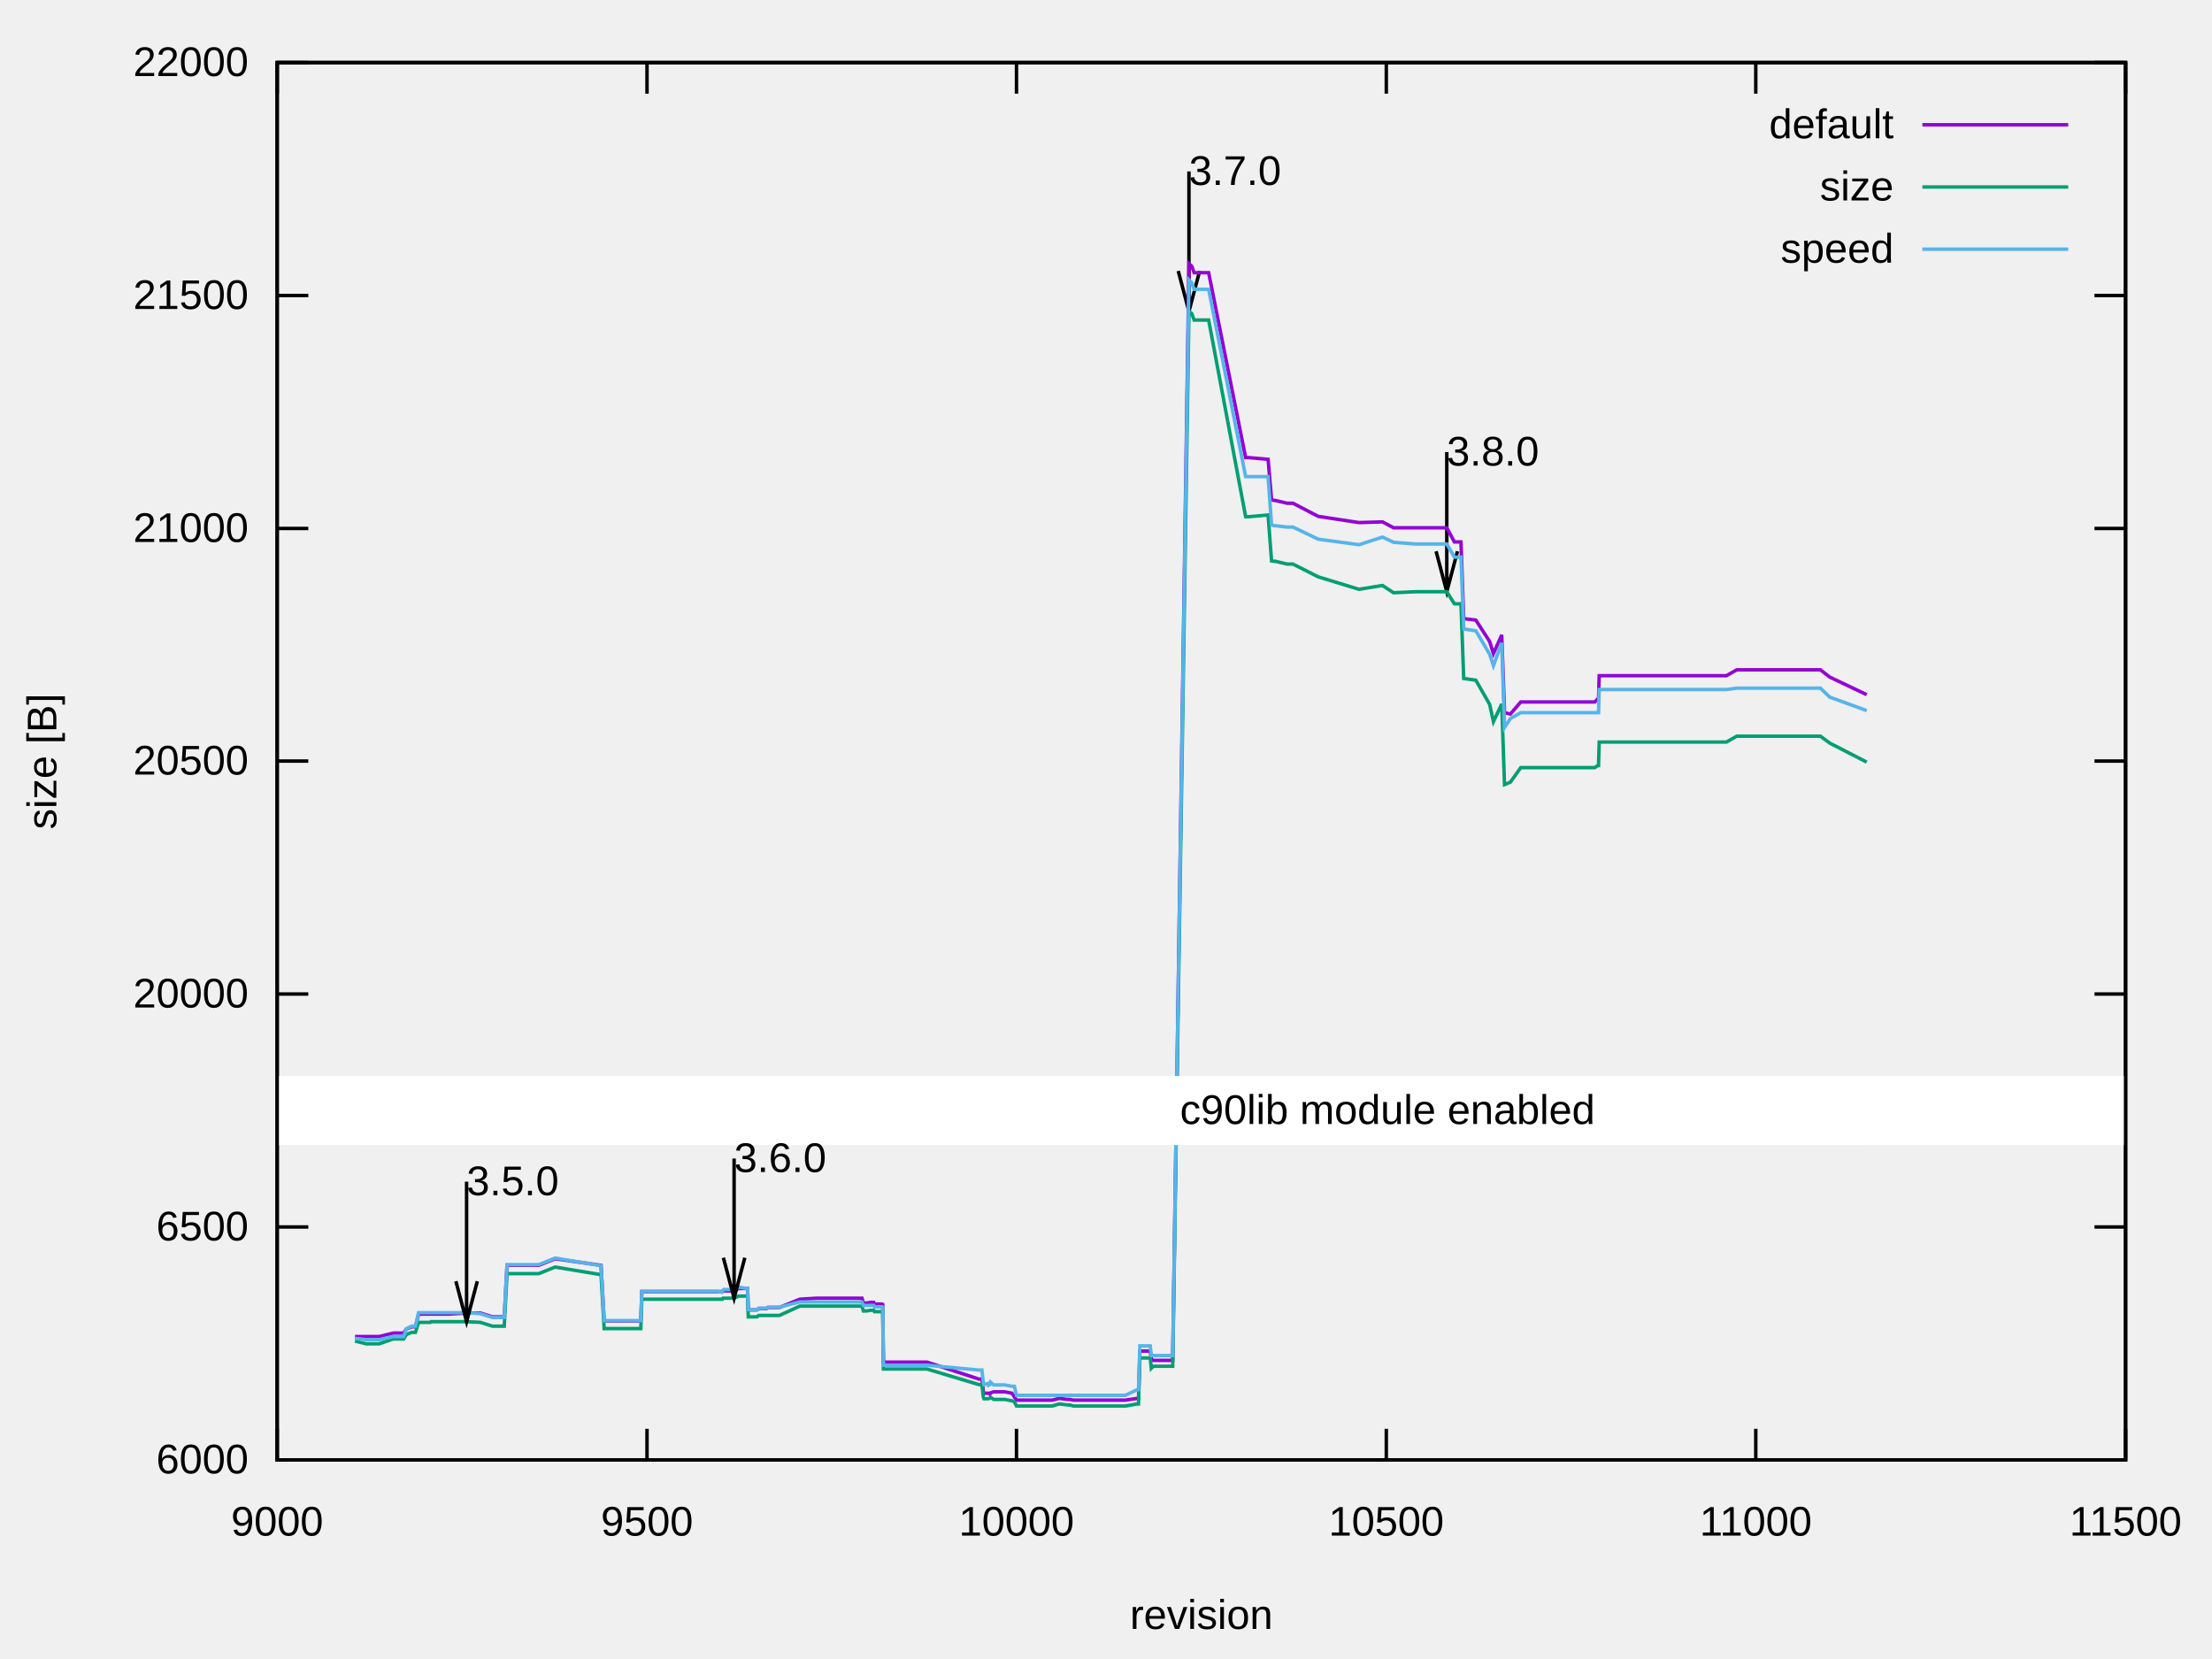
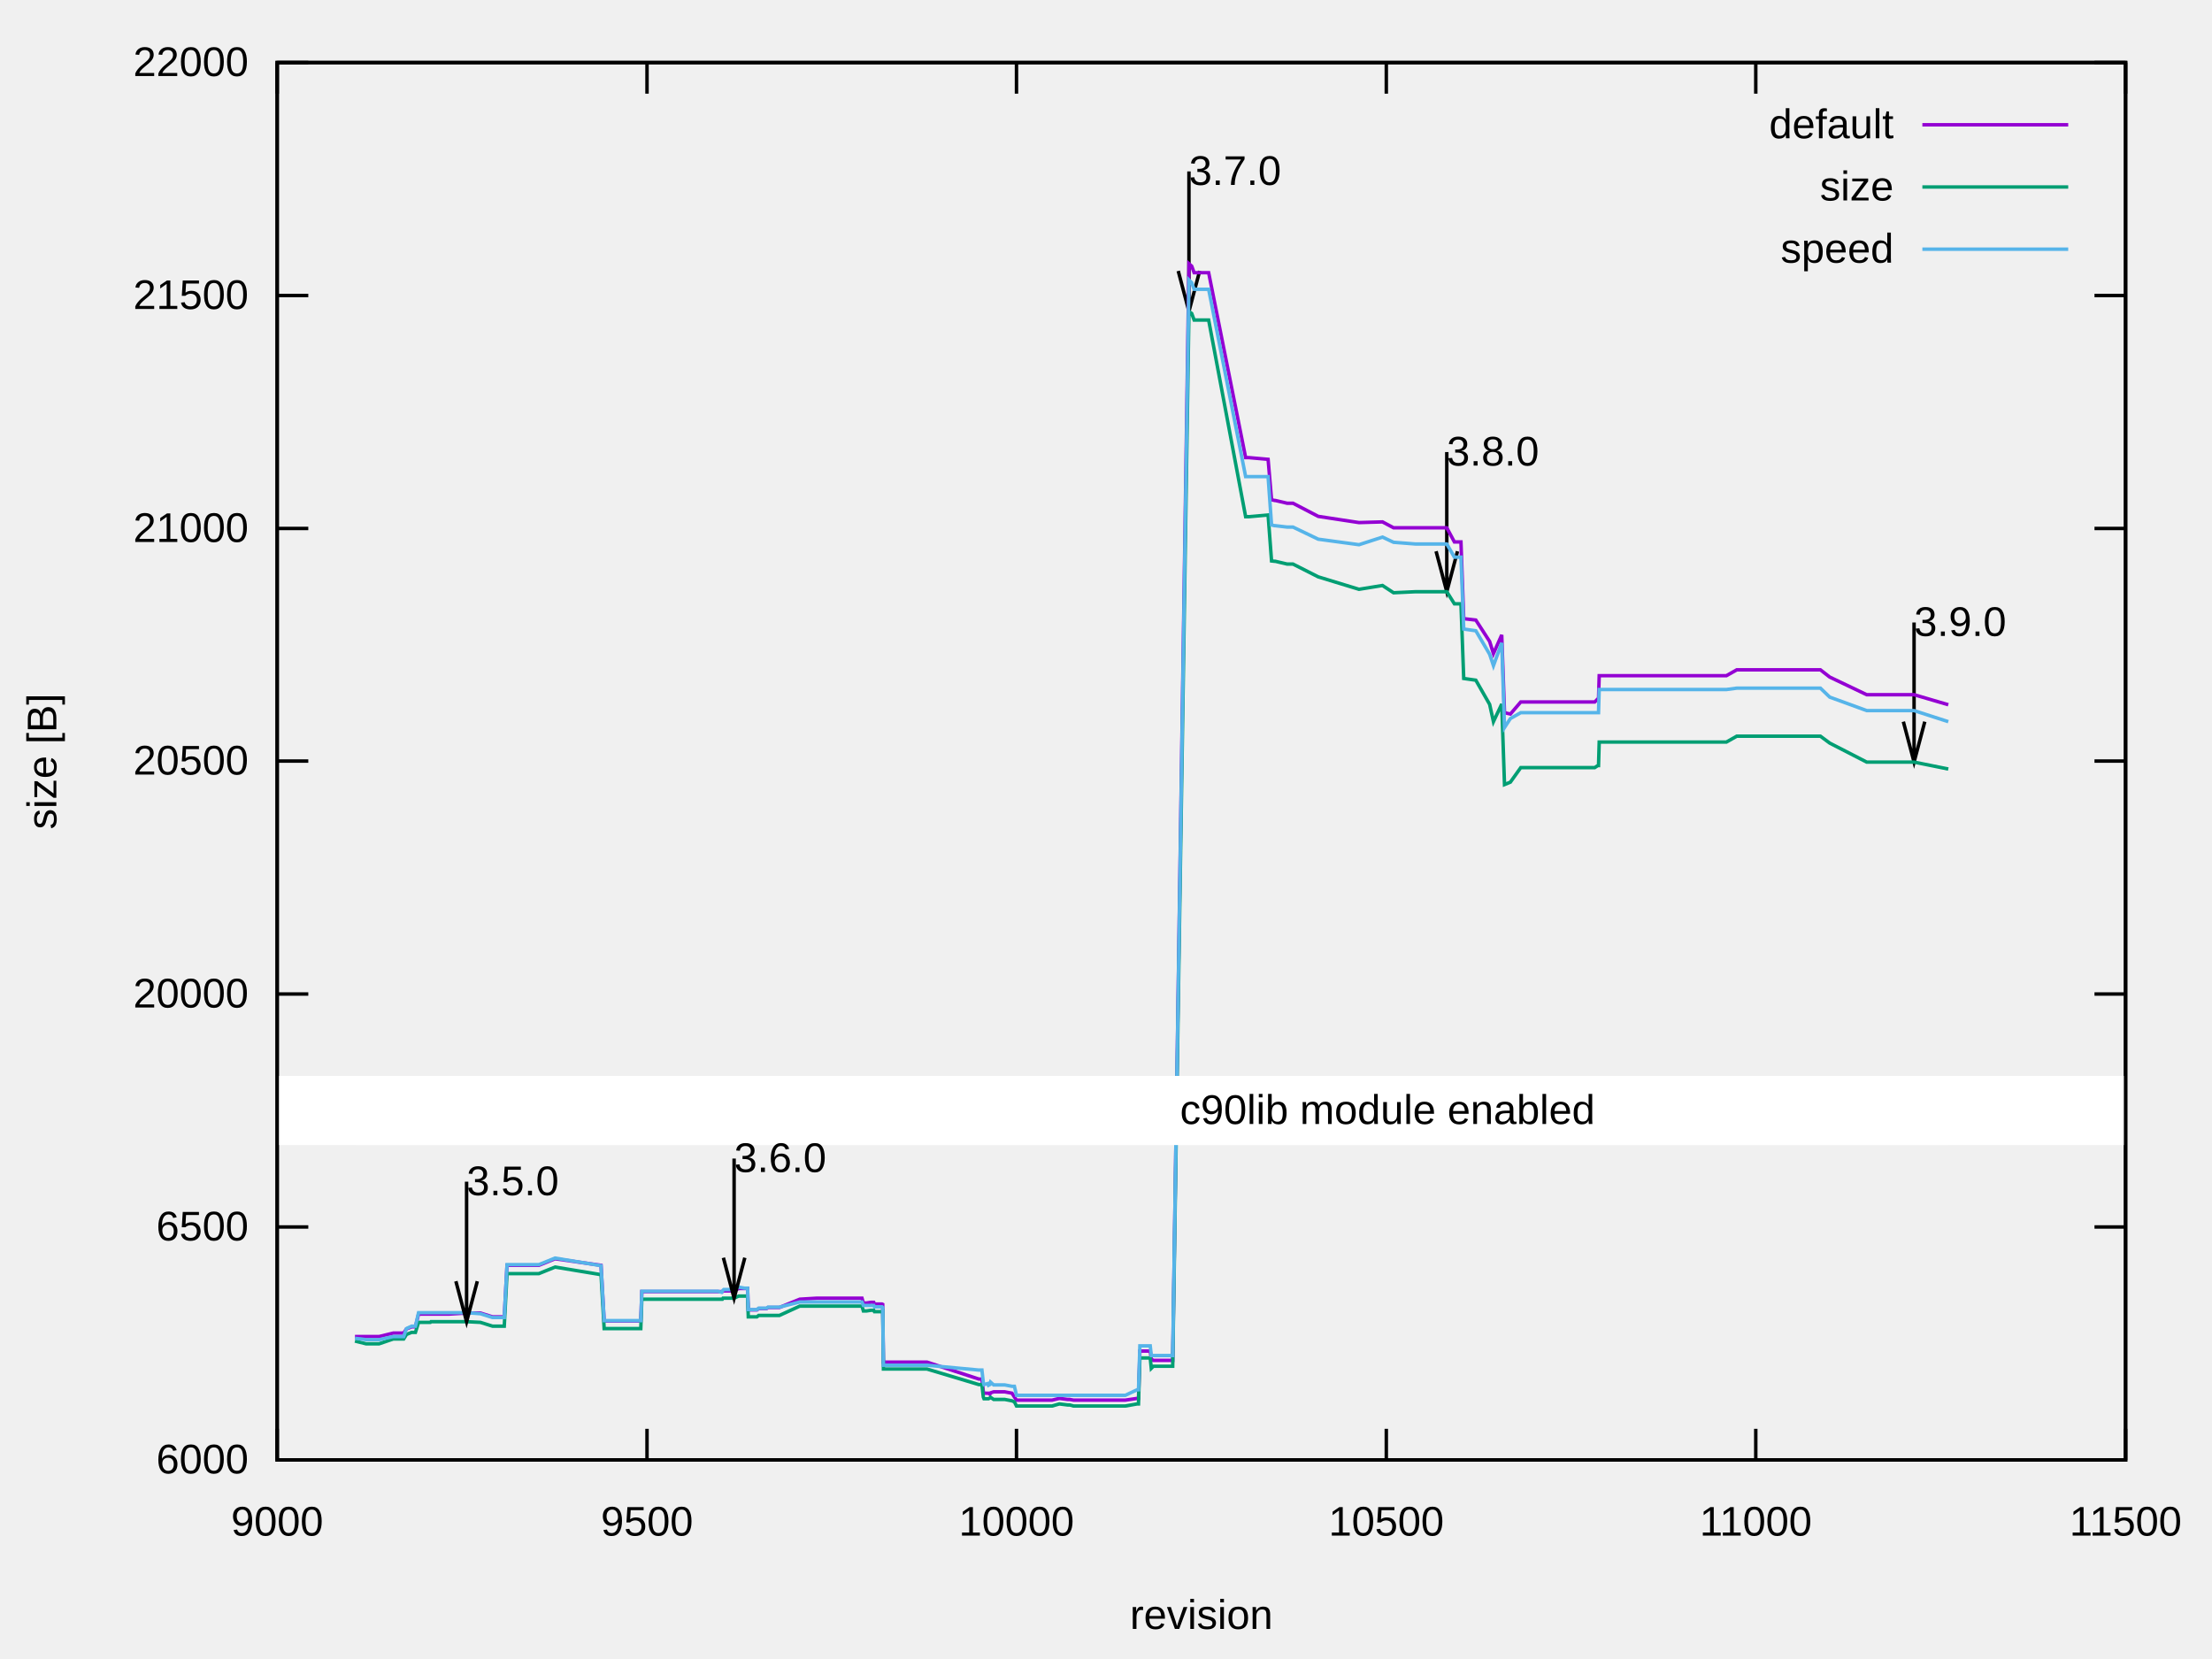
<svg xmlns="http://www.w3.org/2000/svg" xmlns:xlink="http://www.w3.org/1999/xlink" width="640" height="480" viewBox="0 0 640 480">
  <g id="gnuplot_canvas">
    <rect x="0" y="0" width="640" height="480" fill="none" />
    <defs>
      <circle id="gpDot" r="0.5" stroke-width="0.5" stroke="currentColor" />
      <path id="gpPt0" stroke-width="0.222" stroke="currentColor" d="M-1,0 h2 M0,-1 v2" />
      <path id="gpPt1" stroke-width="0.222" stroke="currentColor" d="M-1,-1 L1,1 M1,-1 L-1,1" />
      <path id="gpPt2" stroke-width="0.222" stroke="currentColor" d="M-1,0 L1,0 M0,-1 L0,1 M-1,-1 L1,1 M-1,1 L1,-1" />
      <rect id="gpPt3" stroke-width="0.222" stroke="currentColor" x="-1" y="-1" width="2" height="2" />
      <rect id="gpPt4" stroke-width="0.222" stroke="currentColor" fill="currentColor" x="-1" y="-1" width="2" height="2" />
      <circle id="gpPt5" stroke-width="0.222" stroke="currentColor" cx="0" cy="0" r="1" />
      <use xlink:href="#gpPt5" id="gpPt6" fill="currentColor" stroke="none" />
      <path id="gpPt7" stroke-width="0.222" stroke="currentColor" d="M0,-1.33 L-1.33,0.67 L1.33,0.67 z" />
      <use xlink:href="#gpPt7" id="gpPt8" fill="currentColor" stroke="none" />
      <use xlink:href="#gpPt7" id="gpPt9" stroke="currentColor" transform="rotate(180)" />
      <use xlink:href="#gpPt9" id="gpPt10" fill="currentColor" stroke="none" />
      <use xlink:href="#gpPt3" id="gpPt11" stroke="currentColor" transform="rotate(45)" />
      <use xlink:href="#gpPt11" id="gpPt12" fill="currentColor" stroke="none" />
      <path id="gpPt13" stroke-width="0.222" stroke="currentColor" d="M0,1.330 L1.265,0.411 L0.782,-1.067 L-0.782,-1.076 L-1.265,0.411 z" />
      <use xlink:href="#gpPt13" id="gpPt14" fill="currentColor" stroke="none" />
      <filter id="textbox" filterUnits="objectBoundingBox" x="0" y="0" height="1" width="1">
        <feFlood flood-color="white" flood-opacity="1" result="bgnd" />
        <feComposite in="SourceGraphic" in2="bgnd" operator="atop" />
      </filter>
      <filter id="greybox" filterUnits="objectBoundingBox" x="0" y="0" height="1" width="1">
        <feFlood flood-color="lightgrey" flood-opacity="1" result="grey" />
        <feComposite in="SourceGraphic" in2="grey" operator="atop" />
      </filter>
    </defs>
    <g fill="none" color="white" stroke="currentColor" stroke-width="1.00" stroke-linecap="butt" stroke-linejoin="miter">
</g>
    <g fill="none" color="black" stroke="currentColor" stroke-width="1.00" stroke-linecap="butt" stroke-linejoin="miter">
      <path stroke="black" d="M80.2,422.4 L89.2,422.4 M615.0,422.4 L606.0,422.4  " />
      <g transform="translate(71.9,426.3)" stroke="none" fill="black" font-family="Arial" font-size="12.00" text-anchor="end">
        <text>
          <tspan font-family="Arial">6000</tspan>
        </text>
      </g>
    </g>
    <g fill="none" color="black" stroke="currentColor" stroke-width="1.00" stroke-linecap="butt" stroke-linejoin="miter">
      <path stroke="black" d="M80.2,355.0 L89.2,355.0 M615.0,355.0 L606.0,355.0  " />
      <g transform="translate(71.9,358.9)" stroke="none" fill="black" font-family="Arial" font-size="12.00" text-anchor="end">
        <text>
          <tspan font-family="Arial">6500</tspan>
        </text>
      </g>
    </g>
    <g fill="none" color="black" stroke="currentColor" stroke-width="1.00" stroke-linecap="butt" stroke-linejoin="miter">
      <path stroke="black" d="M80.2,287.6 L89.2,287.6 M615.0,287.6 L606.0,287.6  " />
      <g transform="translate(71.9,291.5)" stroke="none" fill="black" font-family="Arial" font-size="12.00" text-anchor="end">
        <text>
          <tspan font-family="Arial">20000</tspan>
        </text>
      </g>
    </g>
    <g fill="none" color="black" stroke="currentColor" stroke-width="1.00" stroke-linecap="butt" stroke-linejoin="miter">
      <path stroke="black" d="M80.2,220.2 L89.2,220.2 M615.0,220.2 L606.0,220.2  " />
      <g transform="translate(71.9,224.1)" stroke="none" fill="black" font-family="Arial" font-size="12.00" text-anchor="end">
        <text>
          <tspan font-family="Arial">20500</tspan>
        </text>
      </g>
    </g>
    <g fill="none" color="black" stroke="currentColor" stroke-width="1.00" stroke-linecap="butt" stroke-linejoin="miter">
      <path stroke="black" d="M80.2,152.9 L89.2,152.9 M615.0,152.9 L606.0,152.9  " />
      <g transform="translate(71.9,156.8)" stroke="none" fill="black" font-family="Arial" font-size="12.00" text-anchor="end">
        <text>
          <tspan font-family="Arial">21000</tspan>
        </text>
      </g>
    </g>
    <g fill="none" color="black" stroke="currentColor" stroke-width="1.00" stroke-linecap="butt" stroke-linejoin="miter">
      <path stroke="black" d="M80.2,85.5 L89.2,85.5 M615.0,85.5 L606.0,85.5  " />
      <g transform="translate(71.9,89.4)" stroke="none" fill="black" font-family="Arial" font-size="12.00" text-anchor="end">
        <text>
          <tspan font-family="Arial">21500</tspan>
        </text>
      </g>
    </g>
    <g fill="none" color="black" stroke="currentColor" stroke-width="1.00" stroke-linecap="butt" stroke-linejoin="miter">
      <path stroke="black" d="M80.2,18.1 L89.2,18.1 M615.0,18.1 L606.0,18.1  " />
      <g transform="translate(71.9,22.0)" stroke="none" fill="black" font-family="Arial" font-size="12.00" text-anchor="end">
        <text>
          <tspan font-family="Arial">22000</tspan>
        </text>
      </g>
    </g>
    <g fill="none" color="black" stroke="currentColor" stroke-width="1.00" stroke-linecap="butt" stroke-linejoin="miter">
      <path stroke="black" d="M80.2,422.4 L80.2,413.4 M80.2,18.1 L80.2,27.1  " />
      <g transform="translate(80.2,444.3)" stroke="none" fill="black" font-family="Arial" font-size="12.00" text-anchor="middle">
        <text>
          <tspan font-family="Arial"> 9000</tspan>
        </text>
      </g>
    </g>
    <g fill="none" color="black" stroke="currentColor" stroke-width="1.00" stroke-linecap="butt" stroke-linejoin="miter">
      <path stroke="black" d="M187.2,422.4 L187.2,413.4 M187.2,18.1 L187.2,27.1  " />
      <g transform="translate(187.2,444.3)" stroke="none" fill="black" font-family="Arial" font-size="12.00" text-anchor="middle">
        <text>
          <tspan font-family="Arial"> 9500</tspan>
        </text>
      </g>
    </g>
    <g fill="none" color="black" stroke="currentColor" stroke-width="1.00" stroke-linecap="butt" stroke-linejoin="miter">
      <path stroke="black" d="M294.1,422.4 L294.1,413.4 M294.1,18.1 L294.1,27.1  " />
      <g transform="translate(294.1,444.3)" stroke="none" fill="black" font-family="Arial" font-size="12.00" text-anchor="middle">
        <text>
          <tspan font-family="Arial"> 10000</tspan>
        </text>
      </g>
    </g>
    <g fill="none" color="black" stroke="currentColor" stroke-width="1.00" stroke-linecap="butt" stroke-linejoin="miter">
      <path stroke="black" d="M401.1,422.4 L401.1,413.4 M401.1,18.1 L401.1,27.1  " />
      <g transform="translate(401.1,444.3)" stroke="none" fill="black" font-family="Arial" font-size="12.00" text-anchor="middle">
        <text>
          <tspan font-family="Arial"> 10500</tspan>
        </text>
      </g>
    </g>
    <g fill="none" color="black" stroke="currentColor" stroke-width="1.00" stroke-linecap="butt" stroke-linejoin="miter">
      <path stroke="black" d="M508.0,422.4 L508.0,413.4 M508.0,18.1 L508.0,27.1  " />
      <g transform="translate(508.0,444.3)" stroke="none" fill="black" font-family="Arial" font-size="12.00" text-anchor="middle">
        <text>
          <tspan font-family="Arial"> 11000</tspan>
        </text>
      </g>
    </g>
    <g fill="none" color="black" stroke="currentColor" stroke-width="1.00" stroke-linecap="butt" stroke-linejoin="miter">
      <path stroke="black" d="M615.0,422.4 L615.0,413.4 M615.0,18.1 L615.0,27.1  " />
      <g transform="translate(615.0,444.3)" stroke="none" fill="black" font-family="Arial" font-size="12.00" text-anchor="middle">
        <text>
          <tspan font-family="Arial"> 11500</tspan>
        </text>
      </g>
    </g>
    <g fill="none" color="black" stroke="currentColor" stroke-width="1.00" stroke-linecap="butt" stroke-linejoin="miter">
</g>
    <g fill="none" color="black" stroke="currentColor" stroke-width="1.00" stroke-linecap="butt" stroke-linejoin="miter">
      <path stroke="black" d="M80.2,18.1 L80.2,422.4 L615.0,422.4 L615.0,18.1 L80.2,18.1 Z  " />
      <g transform="translate(344.0,53.5)" stroke="none" fill="black" font-family="Arial" font-size="12.00" text-anchor="start">
        <text>
          <tspan font-family="Arial">3.7.0</tspan>
        </text>
      </g>
      <g transform="translate(418.6,134.7)" stroke="none" fill="black" font-family="Arial" font-size="12.00" text-anchor="start">
        <text>
          <tspan font-family="Arial">3.8.0</tspan>
        </text>
      </g>
+       <g transform="translate(553.8,184.0)" stroke="none" fill="black" font-family="Arial" font-size="12.00" text-anchor="start">
+         <text>
+           <tspan font-family="Arial">3.9.0</tspan>
+         </text>
+       </g>
    </g>
    <g fill="none" color="black" stroke="black" stroke-width="20.00" stroke-linecap="butt" stroke-linejoin="miter">
</g>
    <g fill="none" color="black" stroke="currentColor" stroke-width="20.00" stroke-linecap="butt" stroke-linejoin="miter">
      <path stroke="white" d="M80.2,321.3 L615.0,321.3  " />
    </g>
    <g fill="none" color="black" stroke="white" stroke-width="1.00" stroke-linecap="butt" stroke-linejoin="miter">
-       <path stroke="black" d="M340.9,78.4 L344.0,90.1 L347.1,78.4 M344.0,49.6 L344.0,90.1 M415.5,159.5 L418.6,171.2 L421.7,159.5   M418.6,130.8 L418.6,171.2  " />
+       <path stroke="black" d="M340.9,78.4 L344.0,90.1 L347.1,78.4 M344.0,49.6 L344.0,90.1 M415.5,159.5 L418.6,171.2 L421.7,159.5   M418.6,130.8 L418.6,171.2 M550.7,208.8 L553.8,220.5 L556.9,208.8 M553.8,180.1 L553.8,220.5  " />
    </g>
    <g fill="none" color="black" stroke="currentColor" stroke-width="1.00" stroke-linecap="butt" stroke-linejoin="miter">
      <g transform="translate(16.3,220.3) rotate(270)" stroke="none" fill="black" font-family="Arial" font-size="12.00" text-anchor="middle">
        <text>
          <tspan font-family="Arial">size [B]</tspan>
        </text>
      </g>
    </g>
    <g fill="none" color="black" stroke="currentColor" stroke-width="1.00" stroke-linecap="butt" stroke-linejoin="miter">
      <g transform="translate(347.6,471.3)" stroke="none" fill="black" font-family="Arial" font-size="12.00" text-anchor="middle">
        <text>
          <tspan font-family="Arial">revision</tspan>
        </text>
      </g>
    </g>
    <g fill="none" color="black" stroke="currentColor" stroke-width="1.00" stroke-linecap="butt" stroke-linejoin="miter">
</g>
    <g id="gnuplot_plot_1">
      <g fill="none" color="black" stroke="currentColor" stroke-width="1.00" stroke-linecap="butt" stroke-linejoin="miter">
        <g transform="translate(547.9,40.0)" stroke="none" fill="black" font-family="Arial" font-size="12.00" text-anchor="end">
          <text>
            <tspan font-family="Arial">default</tspan>
          </text>
        </g>
      </g>
      <g fill="none" color="black" stroke="currentColor" stroke-width="1.00" stroke-linecap="butt" stroke-linejoin="miter">
-         <path stroke="rgb(148,   0, 211)" d="M556.2,36.1 L598.4,36.1 M102.7,386.7 L105.9,386.7 L106.7,386.7 L107.4,386.7 L109.7,386.7 L113.8,385.7   L116.8,385.7 L117.6,384.5 L119.1,383.9 L120.2,383.9 L121.1,380.2 L121.5,380.2 L124.5,380.2 L124.7,380.2   L126.8,380.2 L130.0,380.2 L135.0,379.9 L139.0,379.9 L142.5,381.0 L145.9,381.0 L146.7,366.1 L148.4,366.1   L155.9,366.1 L160.6,364.2 L173.9,366.1 L174.8,382.2 L175.4,382.2 L176.9,382.2 L178.8,382.2 L182.5,382.2   L184.4,382.2 L185.4,382.2 L185.7,373.7 L186.7,373.7 L191.7,373.7 L195.7,373.7 L197.9,373.7 L201.7,373.7   L204.5,373.7 L206.2,373.7 L207.7,373.7 L208.8,373.7 L209.0,373.7 L209.2,373.5 L209.4,373.5 L212.4,373.5   L213.7,372.8 L215.4,372.8 L216.0,372.8 L216.3,372.8 L216.5,379.0 L216.7,379.0 L217.1,379.0 L218.2,379.0   L218.4,379.0 L219.0,379.0 L219.5,378.6 L219.9,378.6 L220.1,378.6 L221.2,378.6 L221.8,378.6 L222.2,378.3   L222.5,378.3 L222.7,378.3 L225.5,378.3 L231.4,375.9 L236.4,375.6 L238.5,375.6 L240.0,375.6 L240.9,375.6   L243.0,375.6 L243.6,375.6 L243.8,375.6 L244.1,375.6 L244.3,375.6 L245.6,375.6 L247.9,375.6 L249.2,375.6   L249.4,375.6 L249.8,377.0 L250.7,377.0 L252.0,376.8 L252.8,376.8 L253.0,377.3 L254.5,377.3 L255.2,377.3   L255.4,377.4 L255.6,394.1 L257.8,394.1 L258.2,394.1 L259.0,394.1 L268.2,394.1 L283.2,399.0 L284.1,399.0   L284.5,402.6 L284.7,403.1 L285.8,403.1 L286.0,403.1 L286.4,403.4 L286.6,403.0 L287.5,402.7 L289.0,402.7   L290.7,402.7 L292.8,403.1 L293.5,404.2 L294.1,405.1 L297.8,405.1 L304.4,405.1 L306.5,404.6 L308.9,404.9   L309.5,404.9 L310.6,405.1 L311.2,405.1 L317.2,405.1 L320.6,405.1 L325.6,405.1 L329.0,404.6 L329.4,404.6   L329.8,390.9 L331.3,390.9 L332.8,390.9 L333.1,393.2 L333.7,393.6 L335.2,393.6 L338.8,393.6 L339.3,393.6   L344.0,76.3 L344.8,77.0 L345.5,78.9 L349.7,78.9 L360.4,132.4 L361.3,132.4 L366.9,132.9 L367.9,144.6   L368.8,144.8 L369.0,144.8 L372.4,145.6 L372.6,145.6 L374.1,145.6 L381.4,149.4 L393.2,151.2 L400.0,151.0   L403.2,152.7 L409.6,152.7 L413.5,152.7 L418.6,152.7 L420.8,156.8 L422.7,156.8 L423.5,179.0 L427.0,179.4   L431.0,185.6 L432.1,189.1 L434.5,183.7 L435.3,206.2 L437.0,206.6 L440.0,203.1 L459.9,203.1 L461.4,203.1   L462.3,202.2 L462.5,202.2 L462.7,195.5 L463.1,195.5 L465.3,195.5 L486.6,195.5 L499.5,195.5 L502.5,193.8   L526.7,193.8 L529.4,195.9 L540.1,201.0  " />
+         <path stroke="rgb(148,   0, 211)" d="M556.2,36.1 L598.4,36.1 M102.7,386.7 L105.9,386.7 L106.7,386.7 L107.4,386.7 L109.7,386.7 L113.8,385.7   L116.8,385.7 L117.6,384.5 L119.1,383.9 L120.2,383.9 L121.1,380.2 L121.5,380.2 L124.5,380.2 L124.7,380.2   L126.8,380.2 L130.0,380.2 L135.0,379.9 L139.0,379.9 L142.5,381.0 L145.9,381.0 L146.7,366.1 L148.4,366.1   L155.9,366.1 L160.6,364.2 L173.9,366.1 L174.8,382.2 L175.4,382.2 L176.9,382.2 L178.8,382.2 L182.5,382.2   L184.4,382.2 L185.4,382.2 L185.7,373.7 L186.7,373.7 L191.7,373.7 L195.7,373.7 L197.9,373.7 L201.7,373.7   L204.5,373.7 L206.2,373.7 L207.7,373.7 L208.8,373.7 L209.0,373.7 L209.2,373.5 L209.4,373.5 L212.4,373.5   L213.7,372.8 L215.4,372.8 L216.0,372.8 L216.3,372.8 L216.5,379.0 L216.7,379.0 L217.1,379.0 L218.2,379.0   L218.4,379.0 L219.0,379.0 L219.5,378.6 L219.9,378.6 L220.1,378.6 L221.2,378.6 L221.8,378.6 L222.2,378.3   L222.5,378.3 L222.7,378.3 L225.5,378.3 L231.4,375.9 L236.4,375.6 L238.5,375.6 L240.0,375.6 L240.9,375.6   L243.0,375.6 L243.6,375.6 L243.8,375.6 L244.1,375.6 L244.3,375.6 L245.6,375.6 L247.9,375.6 L249.2,375.6   L249.4,375.6 L249.8,377.0 L250.7,377.0 L252.0,376.8 L252.8,376.8 L253.0,377.3 L254.5,377.3 L255.2,377.3   L255.4,377.4 L255.6,394.1 L257.8,394.1 L258.2,394.1 L259.0,394.1 L268.2,394.1 L283.2,399.0 L284.1,399.0   L284.5,402.6 L284.7,403.1 L285.8,403.1 L286.0,403.1 L286.4,403.4 L286.6,403.0 L287.5,402.7 L289.0,402.7   L290.7,402.7 L292.8,403.1 L293.5,404.2 L294.1,405.1 L297.8,405.1 L304.4,405.1 L306.5,404.6 L308.9,404.9   L309.5,404.9 L310.6,405.1 L311.2,405.1 L317.2,405.1 L320.6,405.1 L325.6,405.1 L329.0,404.6 L329.4,404.6   L329.8,390.9 L331.3,390.9 L332.8,390.9 L333.1,393.2 L333.7,393.6 L335.2,393.6 L338.8,393.6 L339.3,393.6   L344.0,76.3 L344.8,77.0 L345.5,78.9 L349.7,78.9 L360.4,132.4 L361.3,132.4 L366.9,132.9 L367.9,144.6   L368.8,144.8 L369.0,144.8 L372.4,145.6 L372.6,145.6 L374.1,145.6 L381.4,149.4 L393.2,151.2 L400.0,151.0   L403.2,152.7 L409.6,152.7 L413.5,152.7 L418.6,152.7 L420.8,156.8 L422.7,156.8 L423.5,179.0 L427.0,179.4   L431.0,185.6 L432.1,189.1 L434.5,183.7 L435.3,206.2 L437.0,206.6 L440.0,203.1 L459.9,203.1 L461.4,203.1   L462.3,202.2 L462.5,202.2 L462.7,195.5 L463.1,195.5 L465.3,195.5 L486.6,195.5 L499.5,195.5 L502.5,193.8   L526.7,193.8 L529.4,195.9 L540.1,201.0 L553.8,201.0 L563.7,203.9  " />
      </g>
    </g>
    <g id="gnuplot_plot_2">
      <g fill="none" color="black" stroke="currentColor" stroke-width="1.00" stroke-linecap="butt" stroke-linejoin="miter">
        <g transform="translate(547.9,58.0)" stroke="none" fill="black" font-family="Arial" font-size="12.00" text-anchor="end">
          <text>
            <tspan font-family="Arial">size</tspan>
          </text>
        </g>
      </g>
      <g fill="none" color="black" stroke="currentColor" stroke-width="1.00" stroke-linecap="butt" stroke-linejoin="miter">
-         <path stroke="rgb(  0, 158, 115)" d="M556.2,54.1 L598.4,54.1 M102.7,388.0 L105.9,388.8 L106.7,388.8 L107.4,388.8 L109.7,388.8 L113.8,387.4   L116.8,387.4 L117.6,386.1 L119.1,385.5 L120.2,385.5 L121.1,382.6 L121.5,382.6 L124.5,382.6 L124.7,382.4   L126.8,382.4 L130.0,382.4 L135.0,382.4 L139.0,382.6 L142.5,383.7 L145.9,383.7 L146.7,368.5 L148.4,368.5   L155.9,368.5 L160.6,366.6 L173.9,368.8 L174.8,384.4 L175.4,384.4 L176.9,384.4 L178.8,384.4 L182.5,384.4   L184.4,384.4 L185.4,384.4 L185.7,375.9 L186.7,375.9 L191.7,375.9 L195.7,375.9 L197.9,375.9 L201.7,375.9   L204.5,375.9 L206.2,375.9 L207.7,375.9 L208.8,375.9 L209.0,375.9 L209.2,375.6 L209.4,375.6 L212.4,375.6   L213.7,375.0 L215.4,375.0 L216.0,375.0 L216.3,375.0 L216.5,381.0 L216.7,381.0 L217.1,381.0 L218.2,381.0   L218.4,381.0 L219.0,381.0 L219.5,380.6 L219.9,380.6 L220.1,380.6 L221.2,380.6 L221.8,380.6 L222.2,380.6   L222.5,380.6 L222.7,380.6 L225.5,380.6 L231.4,377.9 L236.4,377.9 L238.5,377.9 L240.0,377.9 L240.9,377.9   L243.0,377.9 L243.6,377.9 L243.8,377.9 L244.1,377.9 L244.3,377.9 L245.6,377.9 L247.9,377.9 L249.2,377.9   L249.4,377.9 L249.8,379.3 L250.7,379.3 L252.0,379.1 L252.8,379.1 L253.0,379.5 L254.5,379.5 L255.2,379.5   L255.4,379.4 L255.6,396.1 L257.8,396.1 L258.2,396.1 L259.0,396.1 L268.2,396.1 L283.2,400.6 L284.1,400.6   L284.5,404.2 L284.7,404.7 L285.8,404.7 L286.0,404.7 L286.4,404.5 L286.6,404.3 L287.5,404.9 L289.0,404.9   L290.7,404.9 L292.8,405.3 L293.5,405.6 L294.1,406.8 L297.8,406.8 L304.4,406.8 L306.5,406.2 L308.9,406.5   L309.5,406.5 L310.6,406.8 L311.2,406.8 L317.2,406.8 L320.6,406.8 L325.6,406.8 L329.0,406.2 L329.4,406.2   L329.8,392.9 L331.3,392.9 L332.8,392.9 L333.1,395.9 L333.7,395.3 L335.2,395.3 L338.8,395.3 L339.3,395.3   L344.0,90.1 L344.8,90.7 L345.5,92.6 L349.7,92.6 L360.4,149.5 L361.3,149.5 L366.9,149.0 L367.9,162.3   L368.8,162.4 L369.0,162.4 L372.4,163.2 L372.6,163.2 L374.1,163.2 L381.4,166.9 L393.2,170.5 L400.0,169.4   L403.2,171.5 L409.6,171.2 L413.5,171.2 L418.6,171.2 L420.8,174.7 L422.7,174.7 L423.5,196.3 L427.0,196.8   L431.0,203.8 L432.1,208.8 L434.5,203.7 L435.3,227.0 L437.0,226.3 L440.0,222.1 L459.9,222.1 L461.4,222.1   L462.3,221.5 L462.5,221.5 L462.7,214.7 L463.1,214.7 L465.3,214.7 L486.6,214.7 L499.5,214.7 L502.5,213.0   L526.7,213.0 L529.4,215.0 L540.1,220.5  " />
+         <path stroke="rgb(  0, 158, 115)" d="M556.2,54.1 L598.4,54.1 M102.7,388.0 L105.9,388.8 L106.7,388.8 L107.4,388.8 L109.7,388.8 L113.8,387.4   L116.8,387.4 L117.6,386.1 L119.1,385.5 L120.2,385.5 L121.1,382.6 L121.5,382.6 L124.5,382.6 L124.7,382.4   L126.8,382.4 L130.0,382.4 L135.0,382.4 L139.0,382.6 L142.5,383.7 L145.9,383.7 L146.7,368.5 L148.4,368.5   L155.9,368.5 L160.6,366.6 L173.9,368.8 L174.8,384.4 L175.4,384.4 L176.9,384.4 L178.8,384.4 L182.5,384.4   L184.4,384.4 L185.4,384.4 L185.7,375.9 L186.7,375.9 L191.7,375.9 L195.7,375.9 L197.9,375.9 L201.7,375.9   L204.5,375.9 L206.2,375.9 L207.7,375.9 L208.8,375.9 L209.0,375.9 L209.2,375.6 L209.4,375.6 L212.4,375.6   L213.7,375.0 L215.4,375.0 L216.0,375.0 L216.3,375.0 L216.5,381.0 L216.7,381.0 L217.1,381.0 L218.2,381.0   L218.4,381.0 L219.0,381.0 L219.5,380.6 L219.9,380.6 L220.1,380.6 L221.2,380.6 L221.8,380.6 L222.2,380.6   L222.5,380.6 L222.7,380.6 L225.5,380.6 L231.4,377.9 L236.4,377.9 L238.5,377.9 L240.0,377.9 L240.9,377.9   L243.0,377.9 L243.6,377.9 L243.8,377.9 L244.1,377.9 L244.3,377.9 L245.6,377.9 L247.9,377.9 L249.2,377.9   L249.4,377.9 L249.8,379.3 L250.7,379.3 L252.0,379.1 L252.8,379.1 L253.0,379.5 L254.5,379.5 L255.2,379.5   L255.4,379.4 L255.6,396.1 L257.8,396.1 L258.2,396.1 L259.0,396.1 L268.2,396.1 L283.2,400.6 L284.1,400.6   L284.5,404.2 L284.7,404.7 L285.8,404.7 L286.0,404.7 L286.4,404.5 L286.6,404.3 L287.5,404.9 L289.0,404.9   L290.7,404.9 L292.8,405.3 L293.5,405.6 L294.1,406.8 L297.8,406.8 L304.4,406.8 L306.5,406.2 L308.9,406.5   L309.5,406.5 L310.6,406.8 L311.2,406.8 L317.2,406.8 L320.6,406.8 L325.6,406.8 L329.0,406.2 L329.4,406.2   L329.8,392.9 L331.3,392.9 L332.8,392.9 L333.1,395.9 L333.7,395.3 L335.2,395.3 L338.8,395.3 L339.3,395.3   L344.0,90.1 L344.8,90.7 L345.5,92.6 L349.7,92.6 L360.4,149.5 L361.3,149.5 L366.9,149.0 L367.9,162.3   L368.8,162.4 L369.0,162.4 L372.4,163.2 L372.6,163.2 L374.1,163.2 L381.4,166.9 L393.2,170.5 L400.0,169.4   L403.2,171.5 L409.6,171.2 L413.5,171.2 L418.6,171.2 L420.8,174.7 L422.7,174.7 L423.5,196.3 L427.0,196.8   L431.0,203.8 L432.1,208.8 L434.5,203.7 L435.3,227.0 L437.0,226.3 L440.0,222.1 L459.9,222.1 L461.4,222.1   L462.3,221.5 L462.5,221.5 L462.7,214.7 L463.1,214.7 L465.3,214.7 L486.6,214.7 L499.5,214.7 L502.5,213.0   L526.7,213.0 L529.4,215.0 L540.1,220.5 L553.8,220.5 L563.7,222.5  " />
      </g>
    </g>
    <g id="gnuplot_plot_3">
      <g fill="none" color="black" stroke="currentColor" stroke-width="1.00" stroke-linecap="butt" stroke-linejoin="miter">
        <g transform="translate(547.9,76.0)" stroke="none" fill="black" font-family="Arial" font-size="12.00" text-anchor="end">
          <text>
            <tspan font-family="Arial">speed</tspan>
          </text>
        </g>
      </g>
      <g fill="none" color="black" stroke="currentColor" stroke-width="1.00" stroke-linecap="butt" stroke-linejoin="miter">
-         <path stroke="rgb( 86, 180, 233)" d="M556.2,72.1 L598.4,72.1 M102.7,387.2 L105.9,387.6 L106.7,387.6 L107.4,387.6 L109.7,387.6 L113.8,386.7   L116.8,386.7 L117.6,384.4 L119.1,383.7 L120.2,383.7 L121.1,379.8 L121.5,379.8 L124.5,379.8 L124.7,379.8   L126.8,379.8 L130.0,379.8 L135.0,379.8 L139.0,380.1 L142.5,381.2 L145.9,381.2 L146.7,365.9 L148.4,365.9   L155.9,365.9 L160.6,364.0 L173.9,366.2 L174.8,382.1 L175.4,382.1 L176.9,382.1 L178.8,382.1 L182.5,382.1   L184.4,382.1 L185.4,382.1 L185.7,373.6 L186.7,373.6 L191.7,373.6 L195.7,373.6 L197.9,373.6 L201.7,373.6   L204.5,373.6 L206.2,373.6 L207.7,373.6 L208.8,373.9 L209.0,373.6 L209.2,373.3 L209.4,373.1 L212.4,373.1   L213.7,372.4 L215.4,372.7 L216.0,372.7 L216.3,372.7 L216.5,378.9 L216.7,378.9 L217.1,378.9 L218.2,378.9   L218.4,378.9 L219.0,378.9 L219.5,378.5 L219.9,378.5 L220.1,378.5 L221.2,378.5 L221.8,378.5 L222.2,378.2   L222.5,378.2 L222.7,378.2 L225.5,378.2 L231.4,376.7 L236.4,376.7 L238.5,376.7 L240.0,376.7 L240.9,376.7   L243.0,376.7 L243.6,376.7 L243.8,376.7 L244.1,376.7 L244.3,376.7 L245.6,376.7 L247.9,376.7 L249.2,376.7   L249.4,376.7 L249.8,377.7 L250.7,377.7 L252.0,377.7 L252.8,377.7 L253.0,378.1 L254.5,378.1 L255.2,378.1   L255.4,378.3 L255.6,395.0 L257.8,395.0 L258.2,395.0 L259.0,395.0 L268.2,395.0 L283.2,396.4 L284.1,396.4   L284.5,400.0 L284.7,400.6 L285.8,400.3 L286.0,400.8 L286.4,400.6 L286.6,399.9 L287.5,400.7 L289.0,400.7   L290.7,400.7 L292.8,401.1 L293.5,401.1 L294.1,403.7 L297.8,403.7 L304.4,403.7 L306.5,403.7 L308.9,403.7   L309.5,403.7 L310.6,403.7 L311.2,403.7 L317.2,403.7 L320.6,403.7 L325.6,403.7 L329.0,402.1 L329.4,402.1   L329.8,389.4 L331.3,389.4 L332.8,389.4 L333.1,392.2 L333.7,392.2 L335.2,392.2 L338.8,392.2 L339.3,392.2   L344.0,81.0 L344.8,81.8 L345.5,83.7 L349.7,83.7 L360.4,137.9 L361.3,137.9 L366.9,137.9 L367.9,151.9   L368.8,152.1 L369.0,152.1 L372.4,152.5 L372.6,152.5 L374.1,152.5 L381.4,156.0 L393.2,157.6 L400.0,155.4   L403.2,156.9 L409.6,157.4 L413.5,157.4 L418.6,157.4 L420.8,161.2 L422.7,161.2 L423.5,182.0 L427.0,182.5   L431.0,189.3 L432.1,192.6 L434.5,186.0 L435.3,210.5 L437.0,207.9 L440.0,206.2 L459.9,206.2 L461.4,206.2   L462.3,206.2 L462.5,206.2 L462.7,199.5 L463.1,199.5 L465.3,199.5 L486.6,199.5 L499.5,199.5 L502.5,199.1   L526.7,199.1 L529.4,201.7 L540.1,205.6  " />
+         <path stroke="rgb( 86, 180, 233)" d="M556.2,72.1 L598.4,72.1 M102.7,387.2 L105.9,387.6 L106.7,387.6 L107.4,387.6 L109.7,387.6 L113.8,386.7   L116.8,386.7 L117.6,384.4 L119.1,383.7 L120.2,383.7 L121.1,379.8 L121.5,379.8 L124.5,379.8 L124.7,379.8   L126.8,379.8 L130.0,379.8 L135.0,379.8 L139.0,380.1 L142.5,381.2 L145.9,381.2 L146.7,365.9 L148.4,365.9   L155.9,365.9 L160.6,364.0 L173.9,366.2 L174.8,382.1 L175.4,382.1 L176.9,382.1 L178.8,382.1 L182.5,382.1   L184.4,382.1 L185.4,382.1 L185.7,373.6 L186.7,373.6 L191.7,373.6 L195.7,373.6 L197.9,373.6 L201.7,373.6   L204.5,373.6 L206.2,373.6 L207.7,373.6 L208.8,373.9 L209.0,373.6 L209.2,373.3 L209.4,373.1 L212.4,373.1   L213.7,372.4 L215.4,372.7 L216.0,372.7 L216.3,372.7 L216.5,378.9 L216.7,378.9 L217.1,378.9 L218.2,378.9   L218.4,378.9 L219.0,378.9 L219.5,378.5 L219.9,378.5 L220.1,378.5 L221.2,378.5 L221.8,378.5 L222.2,378.2   L222.5,378.2 L222.7,378.2 L225.5,378.2 L231.4,376.7 L236.4,376.7 L238.5,376.7 L240.0,376.7 L240.9,376.7   L243.0,376.7 L243.6,376.7 L243.8,376.7 L244.1,376.7 L244.3,376.7 L245.6,376.7 L247.9,376.7 L249.2,376.7   L249.4,376.7 L249.8,377.7 L250.7,377.7 L252.0,377.7 L252.8,377.7 L253.0,378.1 L254.5,378.1 L255.2,378.1   L255.4,378.3 L255.6,395.0 L257.8,395.0 L258.2,395.0 L259.0,395.0 L268.2,395.0 L283.2,396.4 L284.1,396.4   L284.5,400.0 L284.7,400.6 L285.8,400.3 L286.0,400.8 L286.4,400.6 L286.6,399.9 L287.5,400.7 L289.0,400.7   L290.7,400.7 L292.8,401.1 L293.5,401.1 L294.1,403.7 L297.8,403.7 L304.4,403.7 L306.5,403.7 L308.9,403.7   L309.5,403.7 L310.6,403.7 L311.2,403.7 L317.2,403.7 L320.6,403.7 L325.6,403.7 L329.0,402.1 L329.4,402.1   L329.8,389.4 L331.3,389.4 L332.8,389.4 L333.1,392.2 L333.7,392.2 L335.2,392.2 L338.8,392.2 L339.3,392.2   L344.0,81.0 L344.8,81.8 L345.5,83.7 L349.7,83.7 L360.4,137.9 L361.3,137.9 L366.9,137.9 L367.9,151.9   L368.8,152.1 L369.0,152.1 L372.4,152.5 L372.6,152.5 L374.1,152.5 L381.4,156.0 L393.2,157.6 L400.0,155.4   L403.2,156.9 L409.6,157.4 L413.5,157.4 L418.6,157.4 L420.8,161.2 L422.7,161.2 L423.5,182.0 L427.0,182.5   L431.0,189.3 L432.1,192.6 L434.5,186.0 L435.3,210.5 L437.0,207.9 L440.0,206.2 L459.9,206.2 L461.4,206.2   L462.3,206.2 L462.5,206.2 L462.7,199.5 L463.1,199.5 L465.3,199.5 L486.6,199.5 L499.5,199.5 L502.5,199.1   L526.7,199.1 L529.4,201.7 L540.1,205.6 L553.8,205.6 L563.7,208.8  " />
      </g>
    </g>
    <g id="gnuplot_plot_4">
      <g fill="none" color="white" stroke="rgb( 86, 180, 233)" stroke-width="20.00" stroke-linecap="butt" stroke-linejoin="miter">
</g>
      <g fill="none" color="black" stroke="currentColor" stroke-width="20.00" stroke-linecap="butt" stroke-linejoin="miter">
-         <path stroke="rgb(255, 255, 255)" d="M102.7,321.3 L107.1,321.3 L111.5,321.3 L115.9,321.3 L120.3,321.3 L124.8,321.3 L129.2,321.3 L133.6,321.3   L138.0,321.3 L142.4,321.3 L146.9,321.3 L151.3,321.3 L155.7,321.3 L160.1,321.3 L164.5,321.3 L168.9,321.3   L173.4,321.3 L177.8,321.3 L182.2,321.3 L186.6,321.3 L191.0,321.3 L195.5,321.3 L199.9,321.3 L204.3,321.3   L208.7,321.3 L213.1,321.3 L217.6,321.3 L222.0,321.3 L226.4,321.3 L230.8,321.3 L235.2,321.3 L239.6,321.3   L244.1,321.3 L248.5,321.3 L252.9,321.3 L257.3,321.3 L261.7,321.3 L266.2,321.3 L270.6,321.3 L275.0,321.3   L279.4,321.3 L283.8,321.3 L288.3,321.3 L292.7,321.3 L297.1,321.3 L301.5,321.3 L305.9,321.3 L310.3,321.3   L314.8,321.3 L319.2,321.3 L323.6,321.3 L328.0,321.3 L332.4,321.3 L336.9,321.3 L341.3,321.3 L345.7,321.3   L350.1,321.3 L354.5,321.3 L359.0,321.3 L363.4,321.3 L367.8,321.3 L372.2,321.3 L376.6,321.3 L381.0,321.3   L385.5,321.3 L389.9,321.3 L394.3,321.3 L398.7,321.3 L403.1,321.3 L407.6,321.3 L412.0,321.3 L416.4,321.3   L420.8,321.3 L425.2,321.3 L429.7,321.3 L434.1,321.3 L438.5,321.3 L442.9,321.3 L447.3,321.3 L451.8,321.3   L456.2,321.3 L460.6,321.3 L465.0,321.3 L469.4,321.3 L473.8,321.3 L478.3,321.3 L482.7,321.3 L487.1,321.3   L491.5,321.3 L495.9,321.3 L500.4,321.3 L504.8,321.3 L509.2,321.3 L513.6,321.3 L518.0,321.3 L522.5,321.3   L526.9,321.3 L531.3,321.3 L535.7,321.3 L540.1,321.3  " />
+         <path stroke="rgb(255, 255, 255)" d="M102.7,321.3 L107.3,321.3 L112.0,321.3 L116.6,321.3 L121.3,321.3 L125.9,321.3 L130.6,321.3 L135.3,321.3   L139.9,321.3 L144.6,321.3 L149.2,321.3 L153.9,321.3 L158.5,321.3 L163.2,321.3 L167.9,321.3 L172.5,321.3   L177.2,321.3 L181.8,321.3 L186.5,321.3 L191.1,321.3 L195.8,321.3 L200.4,321.3 L205.1,321.3 L209.8,321.3   L214.4,321.3 L219.1,321.3 L223.7,321.3 L228.4,321.3 L233.0,321.3 L237.7,321.3 L242.4,321.3 L247.0,321.3   L251.7,321.3 L256.3,321.3 L261.0,321.3 L265.6,321.3 L270.3,321.3 L275.0,321.3 L279.6,321.3 L284.3,321.3   L288.9,321.3 L293.6,321.3 L298.2,321.3 L302.9,321.3 L307.5,321.3 L312.2,321.3 L316.9,321.3 L321.5,321.3   L326.2,321.3 L330.8,321.3 L335.5,321.3 L340.1,321.3 L344.8,321.3 L349.5,321.3 L354.1,321.3 L358.8,321.3   L363.4,321.3 L368.1,321.3 L372.7,321.3 L377.4,321.3 L382.1,321.3 L386.7,321.3 L391.4,321.3 L396.0,321.3   L400.7,321.3 L405.3,321.3 L410.0,321.3 L414.6,321.3 L419.3,321.3 L424.0,321.3 L428.6,321.3 L433.3,321.3   L437.9,321.3 L442.6,321.3 L447.2,321.3 L451.9,321.3 L456.6,321.3 L461.2,321.3 L465.9,321.3 L470.5,321.3   L475.2,321.3 L479.8,321.3 L484.5,321.3 L489.2,321.3 L493.8,321.3 L498.5,321.3 L503.1,321.3 L507.8,321.3   L512.4,321.3 L517.1,321.3 L521.8,321.3 L526.4,321.3 L531.1,321.3 L535.7,321.3 L540.4,321.3 L545.0,321.3   L549.7,321.3 L554.3,321.3 L559.0,321.3 L563.7,321.3  " />
      </g>
    </g>
    <g fill="none" color="white" stroke="rgb(255, 255, 255)" stroke-width="2.00" stroke-linecap="butt" stroke-linejoin="miter">
</g>
    <g fill="none" color="black" stroke="currentColor" stroke-width="2.00" stroke-linecap="butt" stroke-linejoin="miter">
</g>
    <g fill="none" color="black" stroke="black" stroke-width="1.00" stroke-linecap="butt" stroke-linejoin="miter">
</g>
    <g fill="none" color="black" stroke="currentColor" stroke-width="1.00" stroke-linecap="butt" stroke-linejoin="miter">
      <path stroke="black" d="M80.2,18.1 L80.2,422.4 L615.0,422.4 L615.0,18.1 L80.2,18.1 Z  " />
      <g transform="translate(341.4,325.2)" stroke="none" fill="black" font-family="Arial" font-size="12.00" text-anchor="start">
        <text>
          <tspan font-family="Arial">c90lib module enabled</tspan>
        </text>
      </g>
      <g transform="translate(135.0,345.8)" stroke="none" fill="black" font-family="Arial" font-size="12.00" text-anchor="start">
        <text>
          <tspan font-family="Arial">3.5.0</tspan>
        </text>
      </g>
      <g transform="translate(212.4,339.1)" stroke="none" fill="black" font-family="Arial" font-size="12.00" text-anchor="start">
        <text>
          <tspan font-family="Arial">3.6.0</tspan>
        </text>
      </g>
      <path stroke="black" d="M131.9,370.7 L135.0,382.4 L138.1,370.7 M135.0,341.9 L135.0,382.4 M209.3,363.9 L212.4,375.6 L215.5,363.9   M212.4,335.2 L212.4,375.6  " />
    </g>
    <g fill="none" color="black" stroke="currentColor" stroke-width="1.00" stroke-linecap="butt" stroke-linejoin="miter">
</g>
  </g>
</svg>
